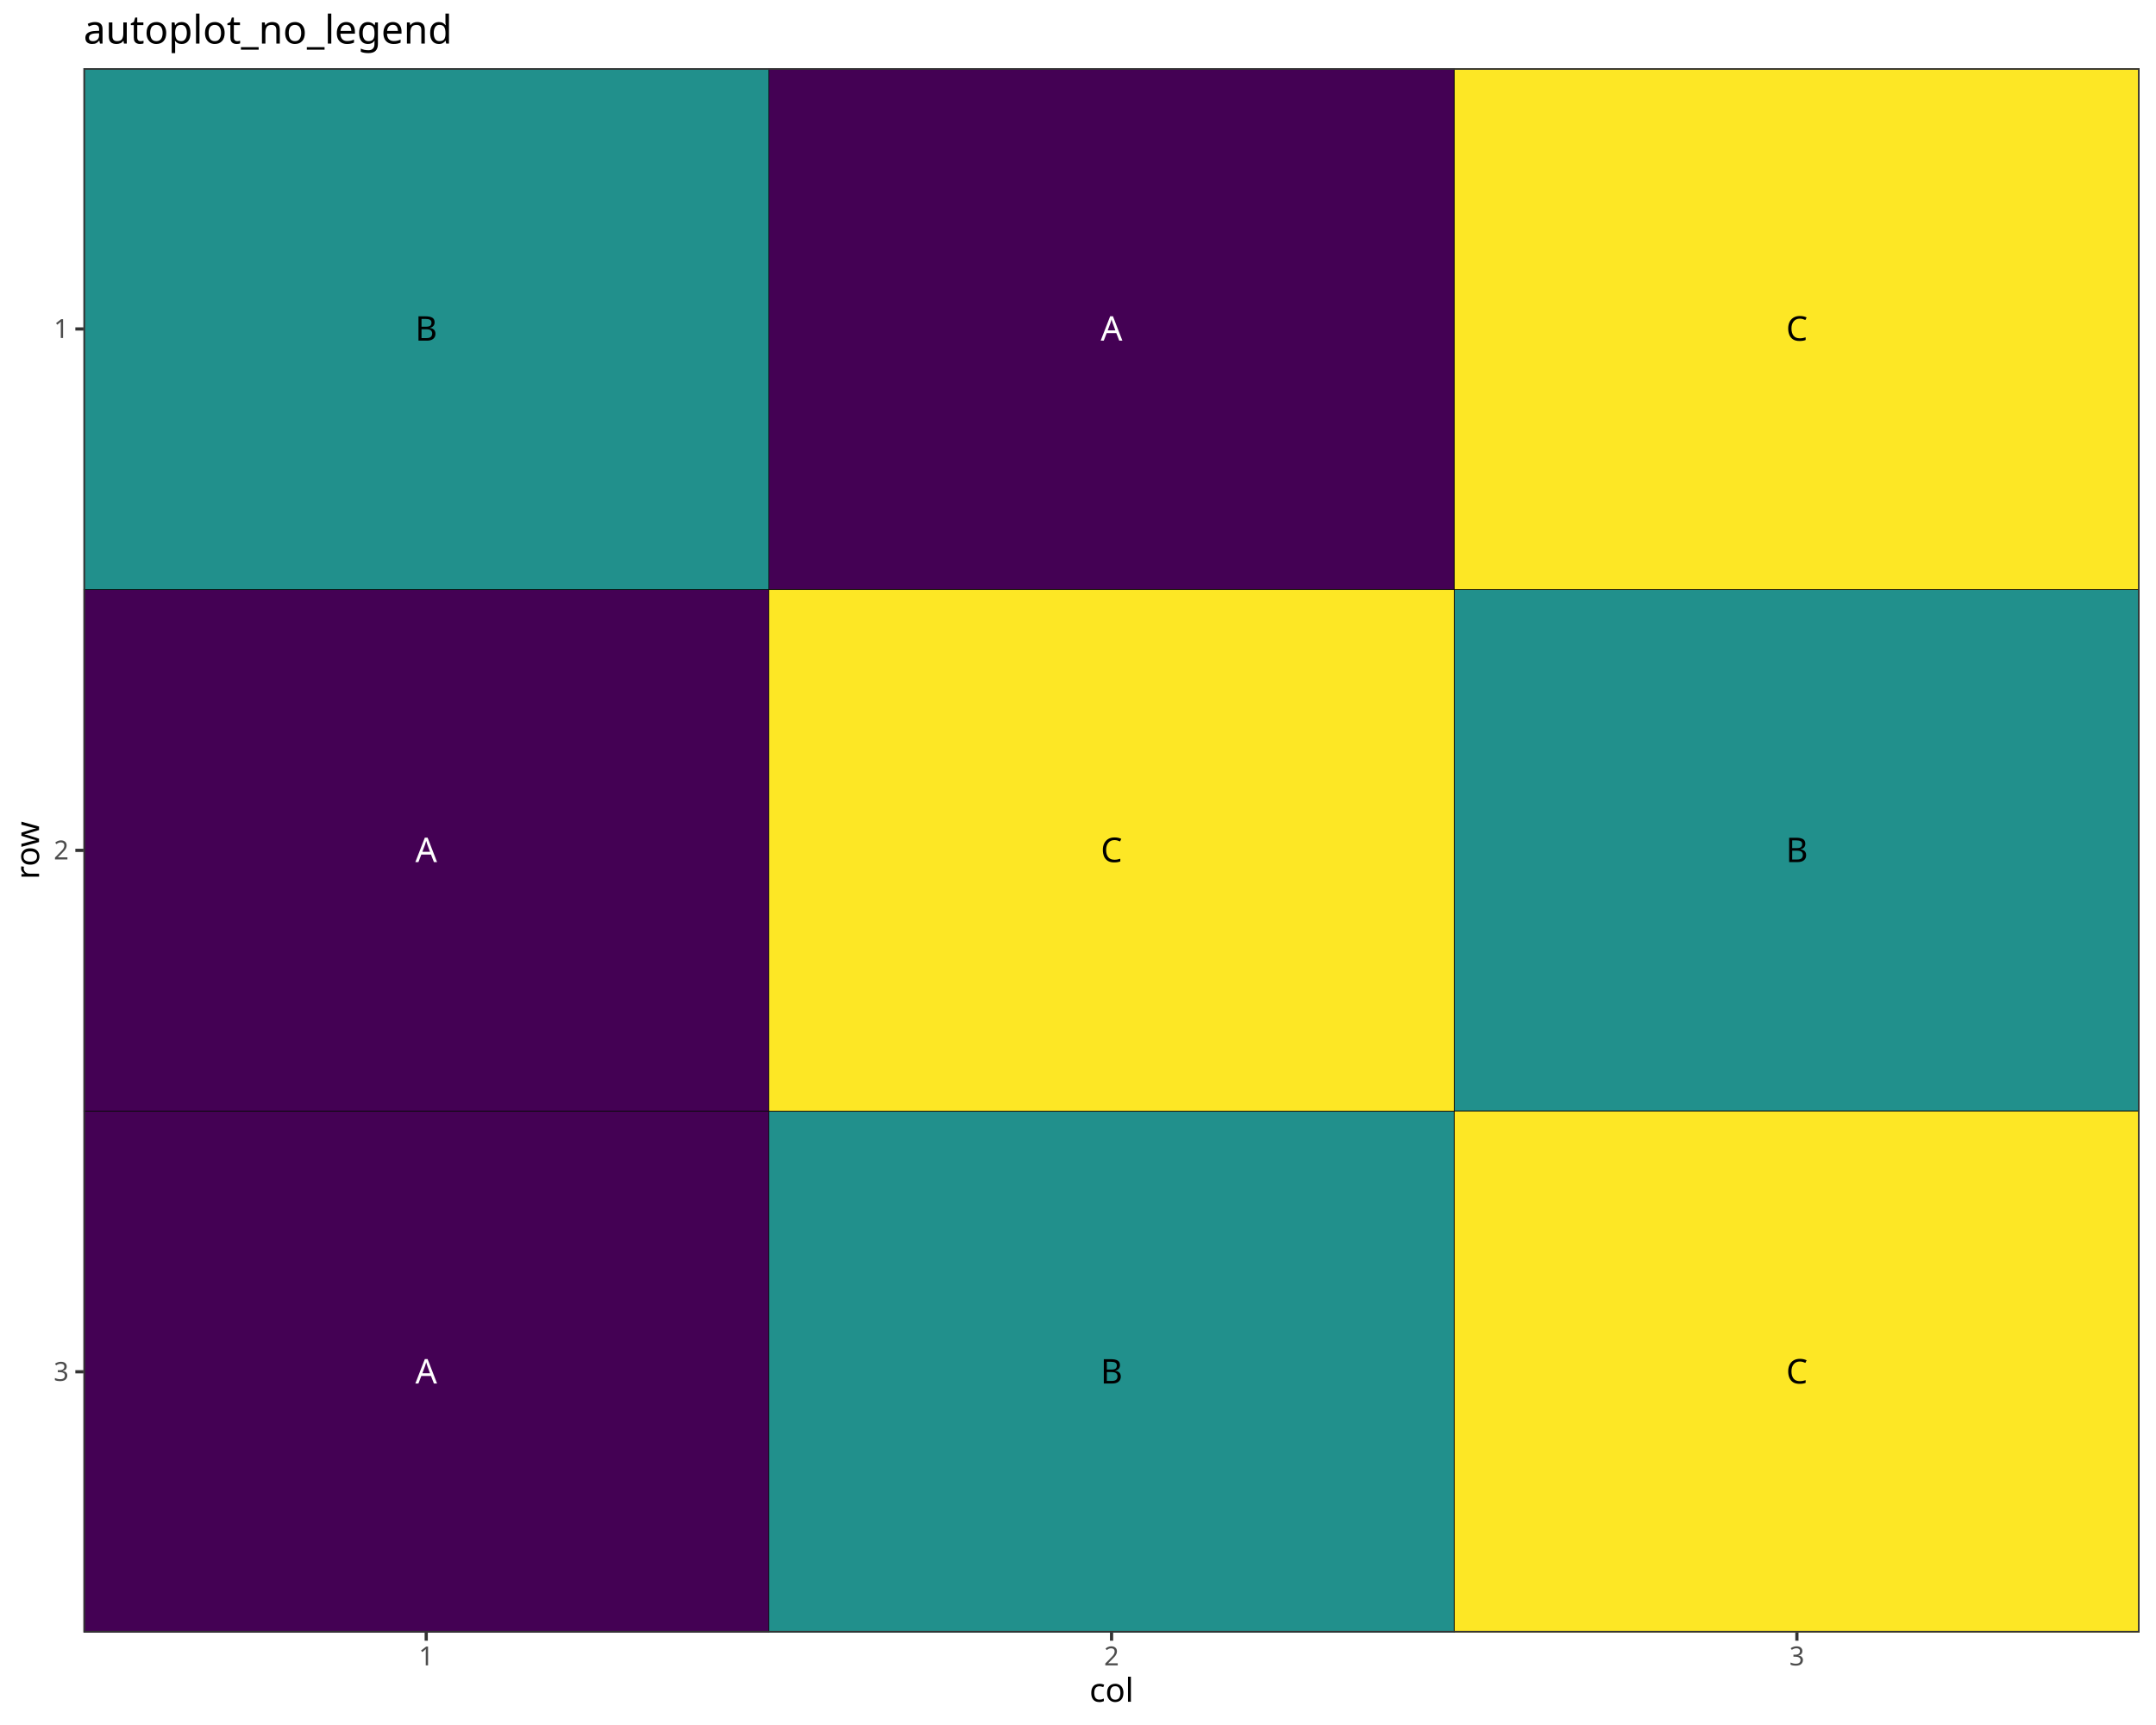
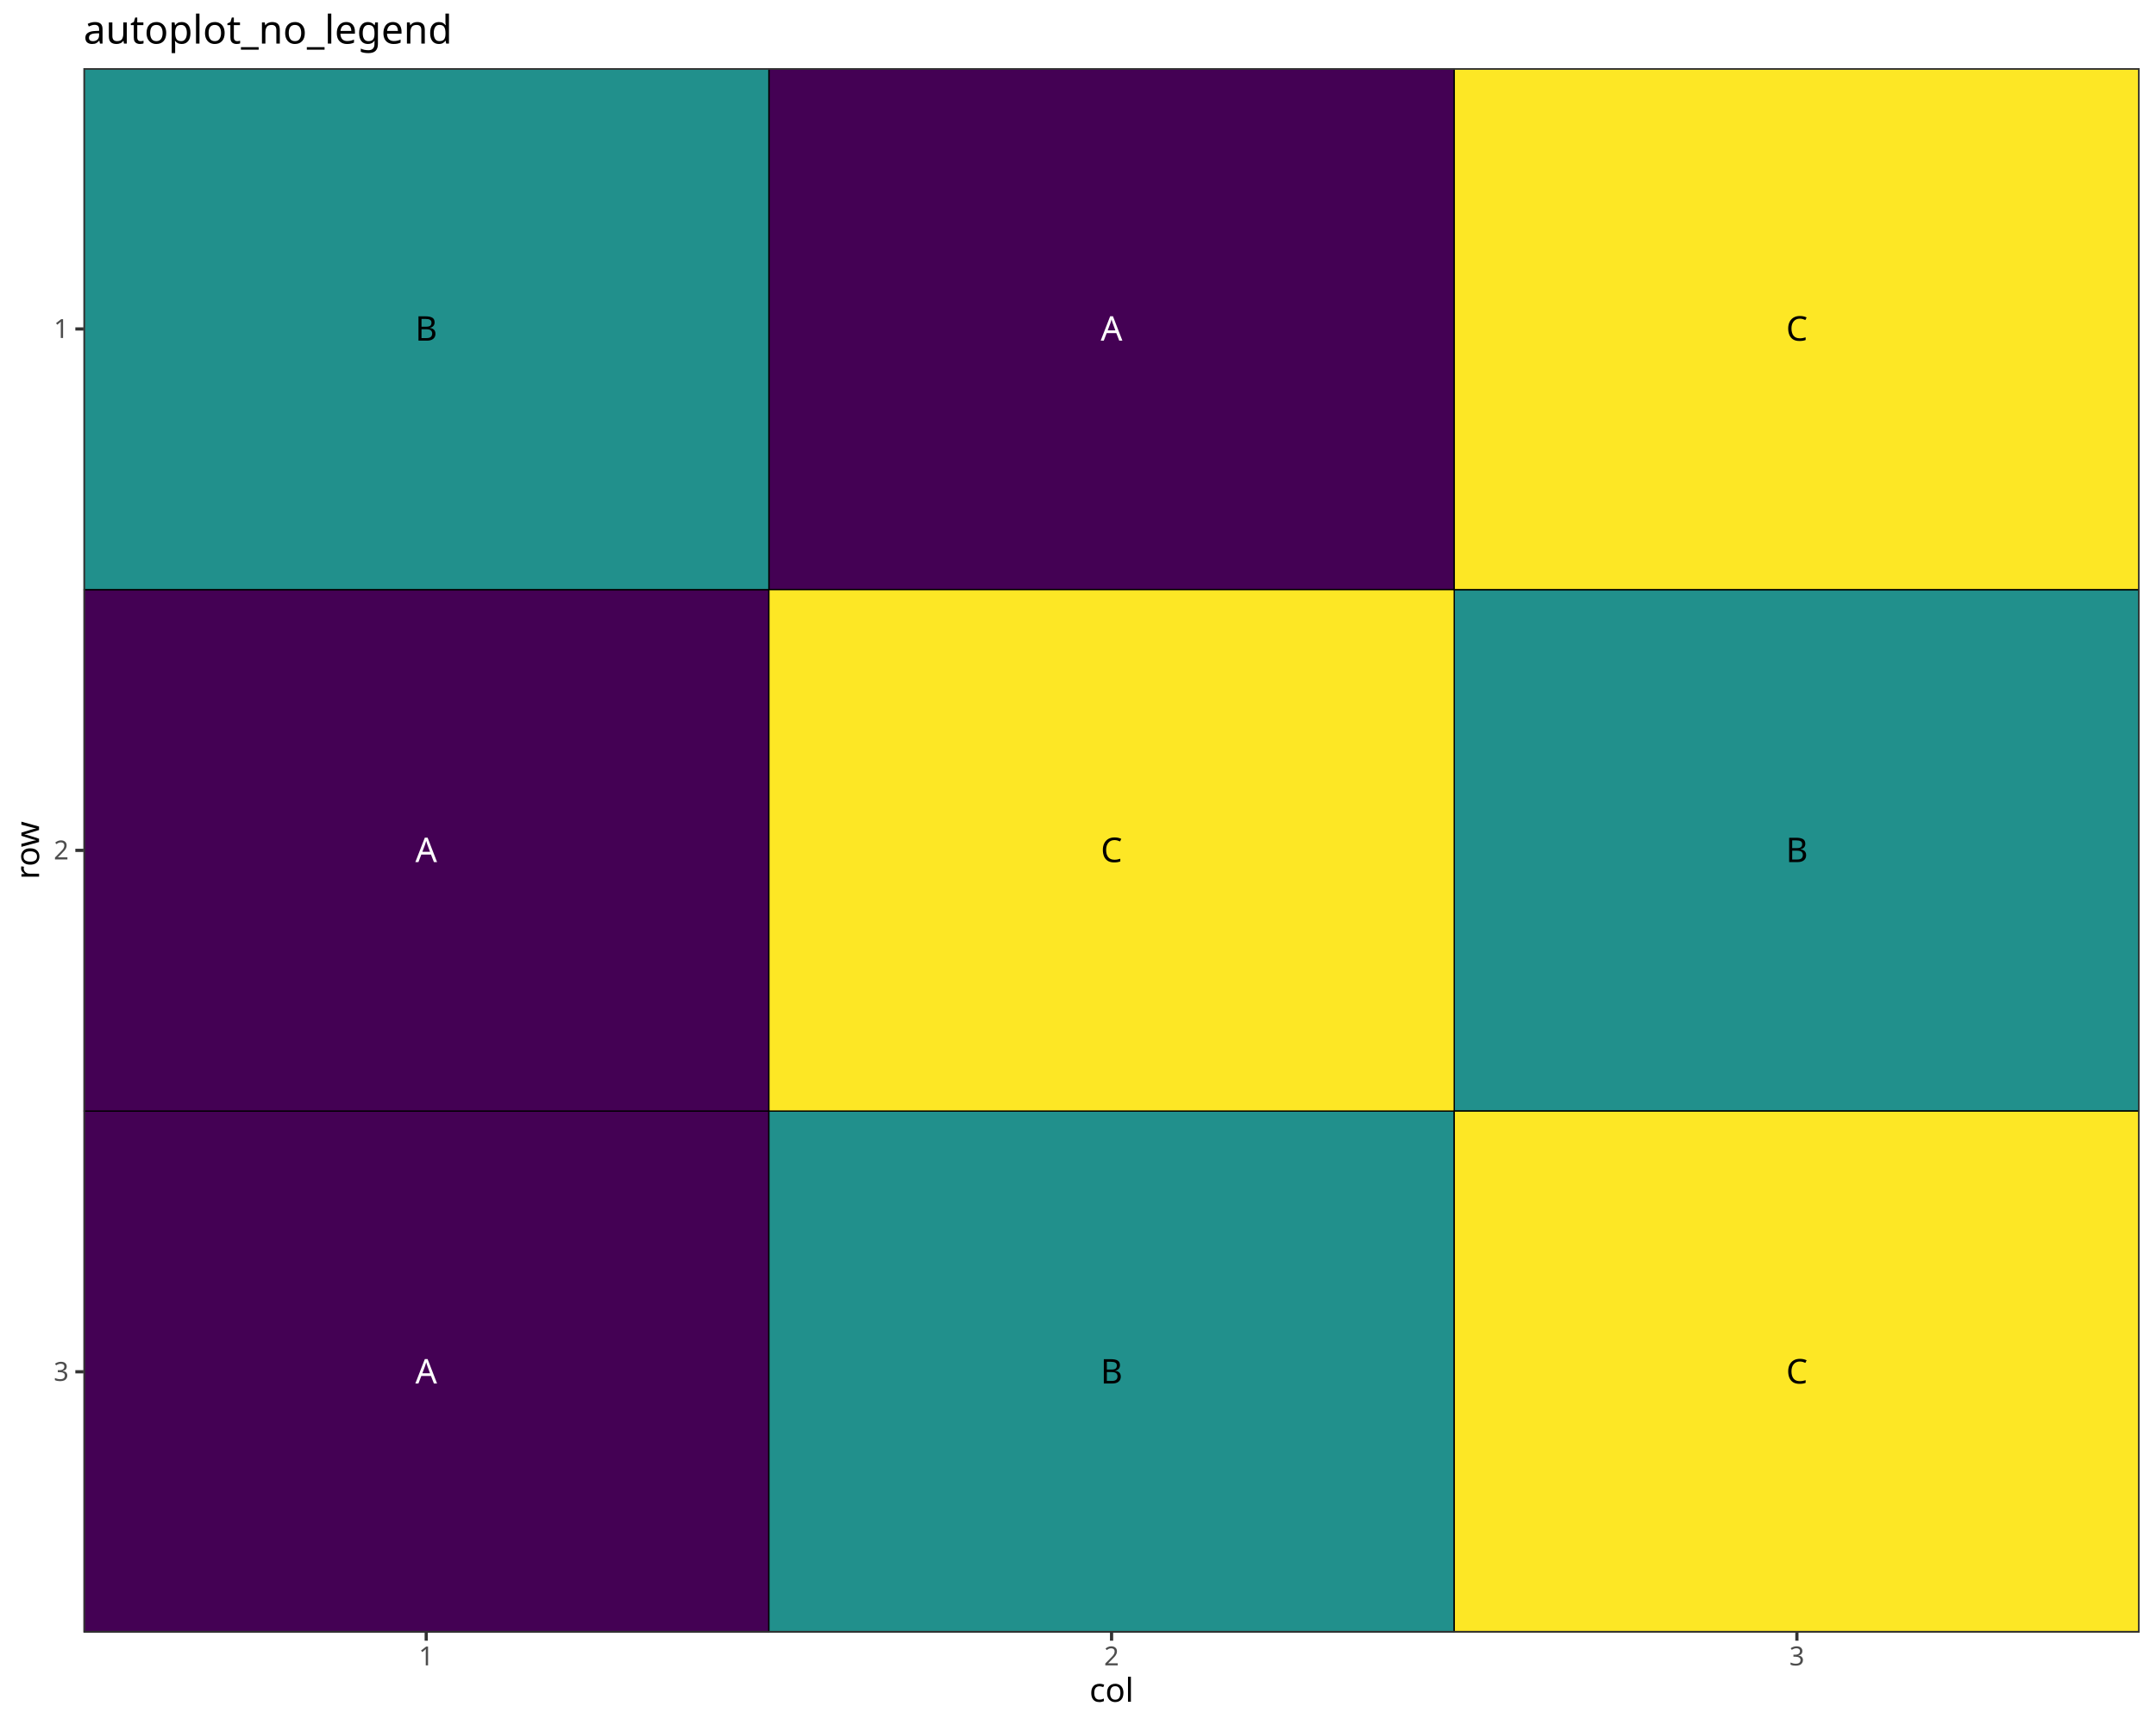
<svg xmlns="http://www.w3.org/2000/svg" class="svglite" data-engine-version="2.0" width="720.00pt" height="576.00pt" viewBox="0 0 720.00 576.00">
  <defs>
    <style type="text/css">
    .svglite line, .svglite polyline, .svglite polygon, .svglite path, .svglite rect, .svglite circle {
      fill: none;
      stroke: #000000;
      stroke-linecap: round;
      stroke-linejoin: round;
      stroke-miterlimit: 10.00;
    }
  </style>
  </defs>
  <rect width="100%" height="100%" style="stroke: none; fill: #FFFFFF;" />
  <defs>
    <clipPath id="cpMC4wMHw3MjAuMDB8MC4wMHw1NzYuMDA=">
      <rect x="0.00" y="0.00" width="720.00" height="576.00" />
    </clipPath>
  </defs>
  <g clip-path="url(#cpMC4wMHw3MjAuMDB8MC4wMHw1NzYuMDA=)">
    <rect x="0.00" y="0.00" width="720.00" height="576.00" style="stroke-width: 1.07; stroke: #FFFFFF; fill: #FFFFFF;" />
  </g>
  <defs>
    <clipPath id="cpMjcuOTB8NzE0LjUyfDIyLjc4fDU0NS4xMQ==">
      <rect x="27.90" y="22.78" width="686.62" height="522.33" />
    </clipPath>
  </defs>
  <g clip-path="url(#cpMjcuOTB8NzE0LjUyfDIyLjc4fDU0NS4xMQ==)">
    <rect x="27.90" y="22.78" width="686.62" height="522.33" style="stroke-width: 1.07; stroke: none; fill: #FFFFFF;" />
    <polyline points="27.90,22.78 714.52,22.78 " style="stroke-width: 0.53; stroke: #EBEBEB; stroke-linecap: butt;" />
    <polyline points="27.90,196.89 714.52,196.89 " style="stroke-width: 0.53; stroke: #EBEBEB; stroke-linecap: butt;" />
    <polyline points="27.90,371.00 714.52,371.00 " style="stroke-width: 0.53; stroke: #EBEBEB; stroke-linecap: butt;" />
    <polyline points="27.90,545.11 714.52,545.11 " style="stroke-width: 0.53; stroke: #EBEBEB; stroke-linecap: butt;" />
    <polyline points="27.90,545.11 27.90,22.78 " style="stroke-width: 0.53; stroke: #EBEBEB; stroke-linecap: butt;" />
    <polyline points="256.77,545.11 256.77,22.78 " style="stroke-width: 0.53; stroke: #EBEBEB; stroke-linecap: butt;" />
    <polyline points="485.65,545.11 485.65,22.78 " style="stroke-width: 0.53; stroke: #EBEBEB; stroke-linecap: butt;" />
    <polyline points="714.52,545.11 714.52,22.78 " style="stroke-width: 0.53; stroke: #EBEBEB; stroke-linecap: butt;" />
    <polyline points="27.90,109.84 714.52,109.84 " style="stroke-width: 1.07; stroke: #EBEBEB; stroke-linecap: butt;" />
    <polyline points="27.90,283.95 714.52,283.95 " style="stroke-width: 1.07; stroke: #EBEBEB; stroke-linecap: butt;" />
    <polyline points="27.90,458.06 714.52,458.06 " style="stroke-width: 1.07; stroke: #EBEBEB; stroke-linecap: butt;" />
    <polyline points="142.34,545.11 142.34,22.78 " style="stroke-width: 1.07; stroke: #EBEBEB; stroke-linecap: butt;" />
    <polyline points="371.21,545.11 371.21,22.78 " style="stroke-width: 1.07; stroke: #EBEBEB; stroke-linecap: butt;" />
    <polyline points="600.08,545.11 600.08,22.78 " style="stroke-width: 1.07; stroke: #EBEBEB; stroke-linecap: butt;" />
-     <rect x="27.90" y="371.00" width="228.87" height="174.11" style="stroke-width: 0.21; stroke-linecap: butt; stroke-linejoin: miter; fill: #440154;" />
-     <rect x="256.77" y="22.78" width="228.87" height="174.11" style="stroke-width: 0.21; stroke-linecap: butt; stroke-linejoin: miter; fill: #440154;" />
-     <rect x="27.90" y="196.89" width="228.87" height="174.11" style="stroke-width: 0.21; stroke-linecap: butt; stroke-linejoin: miter; fill: #440154;" />
-     <rect x="27.90" y="22.78" width="228.87" height="174.11" style="stroke-width: 0.21; stroke-linecap: butt; stroke-linejoin: miter; fill: #21908C;" />
-     <rect x="485.65" y="196.89" width="228.87" height="174.11" style="stroke-width: 0.21; stroke-linecap: butt; stroke-linejoin: miter; fill: #21908C;" />
-     <rect x="256.77" y="371.00" width="228.87" height="174.11" style="stroke-width: 0.21; stroke-linecap: butt; stroke-linejoin: miter; fill: #21908C;" />
-     <rect x="256.77" y="196.89" width="228.87" height="174.11" style="stroke-width: 0.21; stroke-linecap: butt; stroke-linejoin: miter; fill: #FDE725;" />
-     <rect x="485.65" y="22.78" width="228.87" height="174.11" style="stroke-width: 0.21; stroke-linecap: butt; stroke-linejoin: miter; fill: #FDE725;" />
-     <rect x="485.65" y="371.00" width="228.87" height="174.11" style="stroke-width: 0.21; stroke-linecap: butt; stroke-linejoin: miter; fill: #FDE725;" />
+     <rect x="27.90" y="371.00" width="228.87" height="174.11" style="stroke-width: 0.43; stroke-linecap: butt; stroke-linejoin: miter; fill: #440154;" />
+     <rect x="256.77" y="22.78" width="228.87" height="174.11" style="stroke-width: 0.43; stroke-linecap: butt; stroke-linejoin: miter; fill: #440154;" />
+     <rect x="27.90" y="196.89" width="228.87" height="174.11" style="stroke-width: 0.43; stroke-linecap: butt; stroke-linejoin: miter; fill: #440154;" />
+     <rect x="27.90" y="22.78" width="228.87" height="174.11" style="stroke-width: 0.43; stroke-linecap: butt; stroke-linejoin: miter; fill: #21908C;" />
+     <rect x="485.65" y="196.89" width="228.87" height="174.11" style="stroke-width: 0.43; stroke-linecap: butt; stroke-linejoin: miter; fill: #21908C;" />
+     <rect x="256.77" y="371.00" width="228.87" height="174.11" style="stroke-width: 0.43; stroke-linecap: butt; stroke-linejoin: miter; fill: #21908C;" />
+     <rect x="256.77" y="196.89" width="228.87" height="174.11" style="stroke-width: 0.43; stroke-linecap: butt; stroke-linejoin: miter; fill: #FDE725;" />
+     <rect x="485.65" y="22.78" width="228.87" height="174.11" style="stroke-width: 0.43; stroke-linecap: butt; stroke-linejoin: miter; fill: #FDE725;" />
+     <rect x="485.65" y="371.00" width="228.87" height="174.11" style="stroke-width: 0.43; stroke-linecap: butt; stroke-linejoin: miter; fill: #FDE725;" />
    <text x="142.34" y="461.97" text-anchor="middle" style="font-size: 11.38px; fill: #FFFFFF; font-family: sans;" textLength="7.59px" lengthAdjust="spacingAndGlyphs">A</text>
    <text x="371.21" y="113.75" text-anchor="middle" style="font-size: 11.38px; fill: #FFFFFF; font-family: sans;" textLength="7.59px" lengthAdjust="spacingAndGlyphs">A</text>
    <text x="142.34" y="287.86" text-anchor="middle" style="font-size: 11.38px; fill: #FFFFFF; font-family: sans;" textLength="7.59px" lengthAdjust="spacingAndGlyphs">A</text>
    <text x="142.34" y="113.75" text-anchor="middle" style="font-size: 11.38px; font-family: sans;" textLength="7.59px" lengthAdjust="spacingAndGlyphs">B</text>
    <text x="600.08" y="287.86" text-anchor="middle" style="font-size: 11.38px; font-family: sans;" textLength="7.59px" lengthAdjust="spacingAndGlyphs">B</text>
    <text x="371.21" y="461.97" text-anchor="middle" style="font-size: 11.38px; font-family: sans;" textLength="7.59px" lengthAdjust="spacingAndGlyphs">B</text>
    <text x="371.21" y="287.86" text-anchor="middle" style="font-size: 11.38px; font-family: sans;" textLength="8.22px" lengthAdjust="spacingAndGlyphs">C</text>
    <text x="600.08" y="113.75" text-anchor="middle" style="font-size: 11.38px; font-family: sans;" textLength="8.22px" lengthAdjust="spacingAndGlyphs">C</text>
    <text x="600.08" y="461.97" text-anchor="middle" style="font-size: 11.38px; font-family: sans;" textLength="8.22px" lengthAdjust="spacingAndGlyphs">C</text>
    <rect x="27.90" y="22.78" width="686.62" height="522.33" style="stroke-width: 1.07; stroke: #333333;" />
  </g>
  <g clip-path="url(#cpMC4wMHw3MjAuMDB8MC4wMHw1NzYuMDA=)">
    <text x="22.97" y="112.87" text-anchor="end" style="font-size: 8.80px; fill: #4D4D4D; font-family: sans;" textLength="4.89px" lengthAdjust="spacingAndGlyphs">1</text>
    <text x="22.97" y="286.98" text-anchor="end" style="font-size: 8.80px; fill: #4D4D4D; font-family: sans;" textLength="4.89px" lengthAdjust="spacingAndGlyphs">2</text>
    <text x="22.97" y="461.09" text-anchor="end" style="font-size: 8.80px; fill: #4D4D4D; font-family: sans;" textLength="4.89px" lengthAdjust="spacingAndGlyphs">3</text>
    <polyline points="25.16,109.84 27.90,109.84 " style="stroke-width: 1.07; stroke: #333333; stroke-linecap: butt;" />
    <polyline points="25.16,283.95 27.90,283.95 " style="stroke-width: 1.07; stroke: #333333; stroke-linecap: butt;" />
    <polyline points="25.16,458.06 27.90,458.06 " style="stroke-width: 1.07; stroke: #333333; stroke-linecap: butt;" />
    <polyline points="142.34,547.85 142.34,545.11 " style="stroke-width: 1.07; stroke: #333333; stroke-linecap: butt;" />
    <polyline points="371.21,547.85 371.21,545.11 " style="stroke-width: 1.07; stroke: #333333; stroke-linecap: butt;" />
    <polyline points="600.08,547.85 600.08,545.11 " style="stroke-width: 1.07; stroke: #333333; stroke-linecap: butt;" />
    <text x="142.34" y="556.10" text-anchor="middle" style="font-size: 8.80px; fill: #4D4D4D; font-family: sans;" textLength="4.89px" lengthAdjust="spacingAndGlyphs">1</text>
    <text x="371.21" y="556.10" text-anchor="middle" style="font-size: 8.80px; fill: #4D4D4D; font-family: sans;" textLength="4.89px" lengthAdjust="spacingAndGlyphs">2</text>
    <text x="600.08" y="556.10" text-anchor="middle" style="font-size: 8.80px; fill: #4D4D4D; font-family: sans;" textLength="4.89px" lengthAdjust="spacingAndGlyphs">3</text>
    <text x="371.21" y="568.24" text-anchor="middle" style="font-size: 11.00px; font-family: sans;" textLength="14.06px" lengthAdjust="spacingAndGlyphs">col</text>
    <text transform="translate(13.05,283.95) rotate(-90)" text-anchor="middle" style="font-size: 11.00px; font-family: sans;" textLength="17.73px" lengthAdjust="spacingAndGlyphs">row</text>
    <text x="27.90" y="14.56" style="font-size: 13.20px; font-family: sans;" textLength="115.98px" lengthAdjust="spacingAndGlyphs">autoplot_no_legend</text>
  </g>
</svg>
